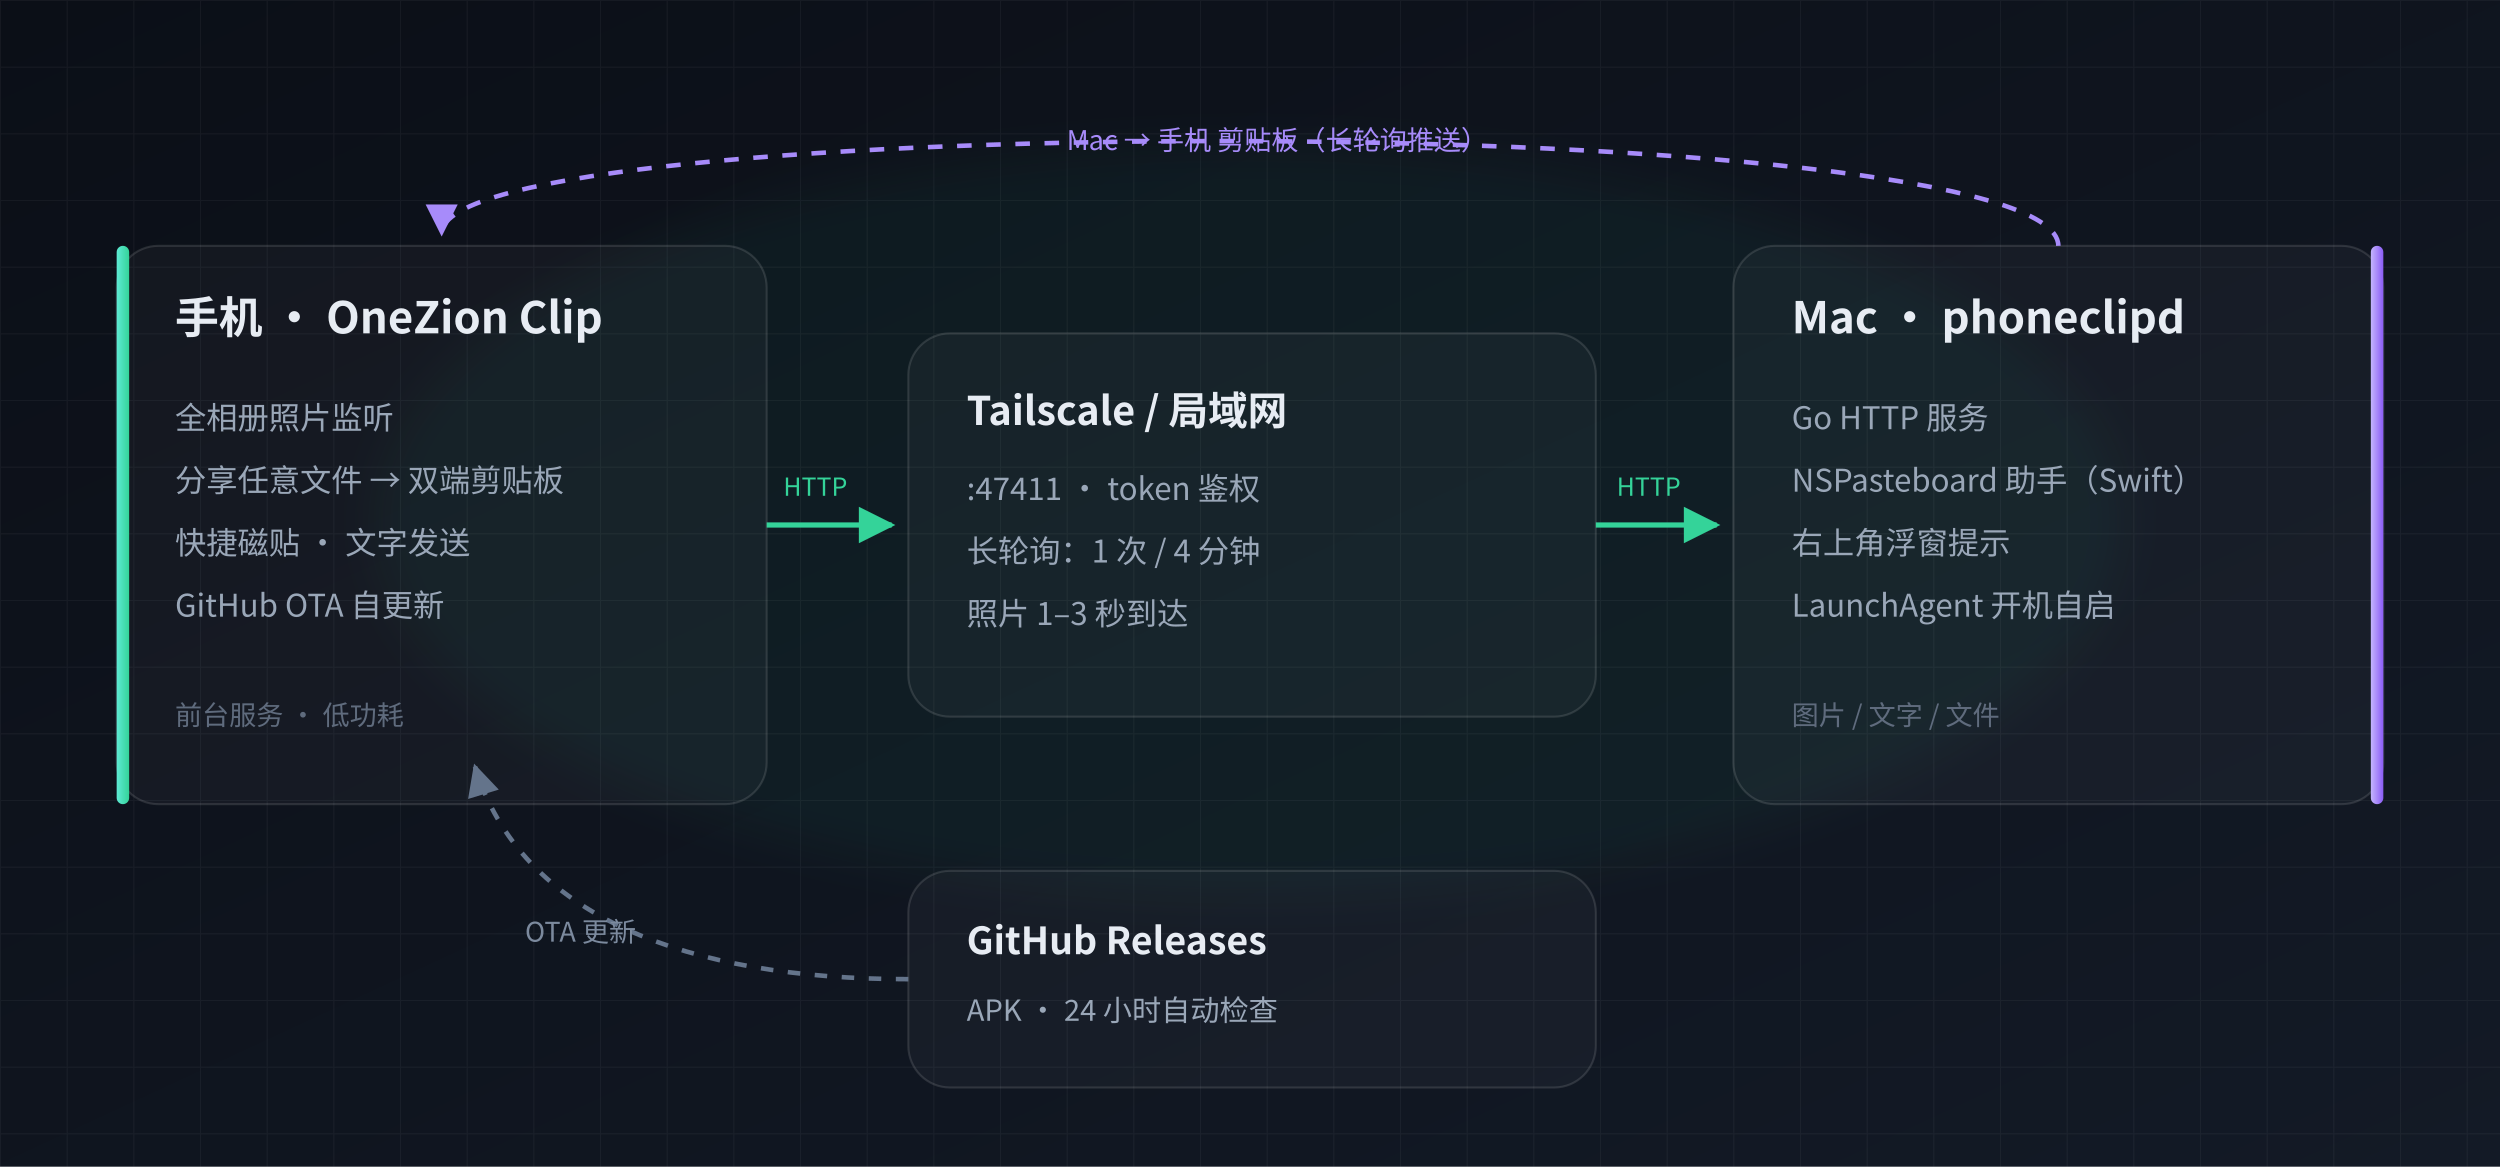
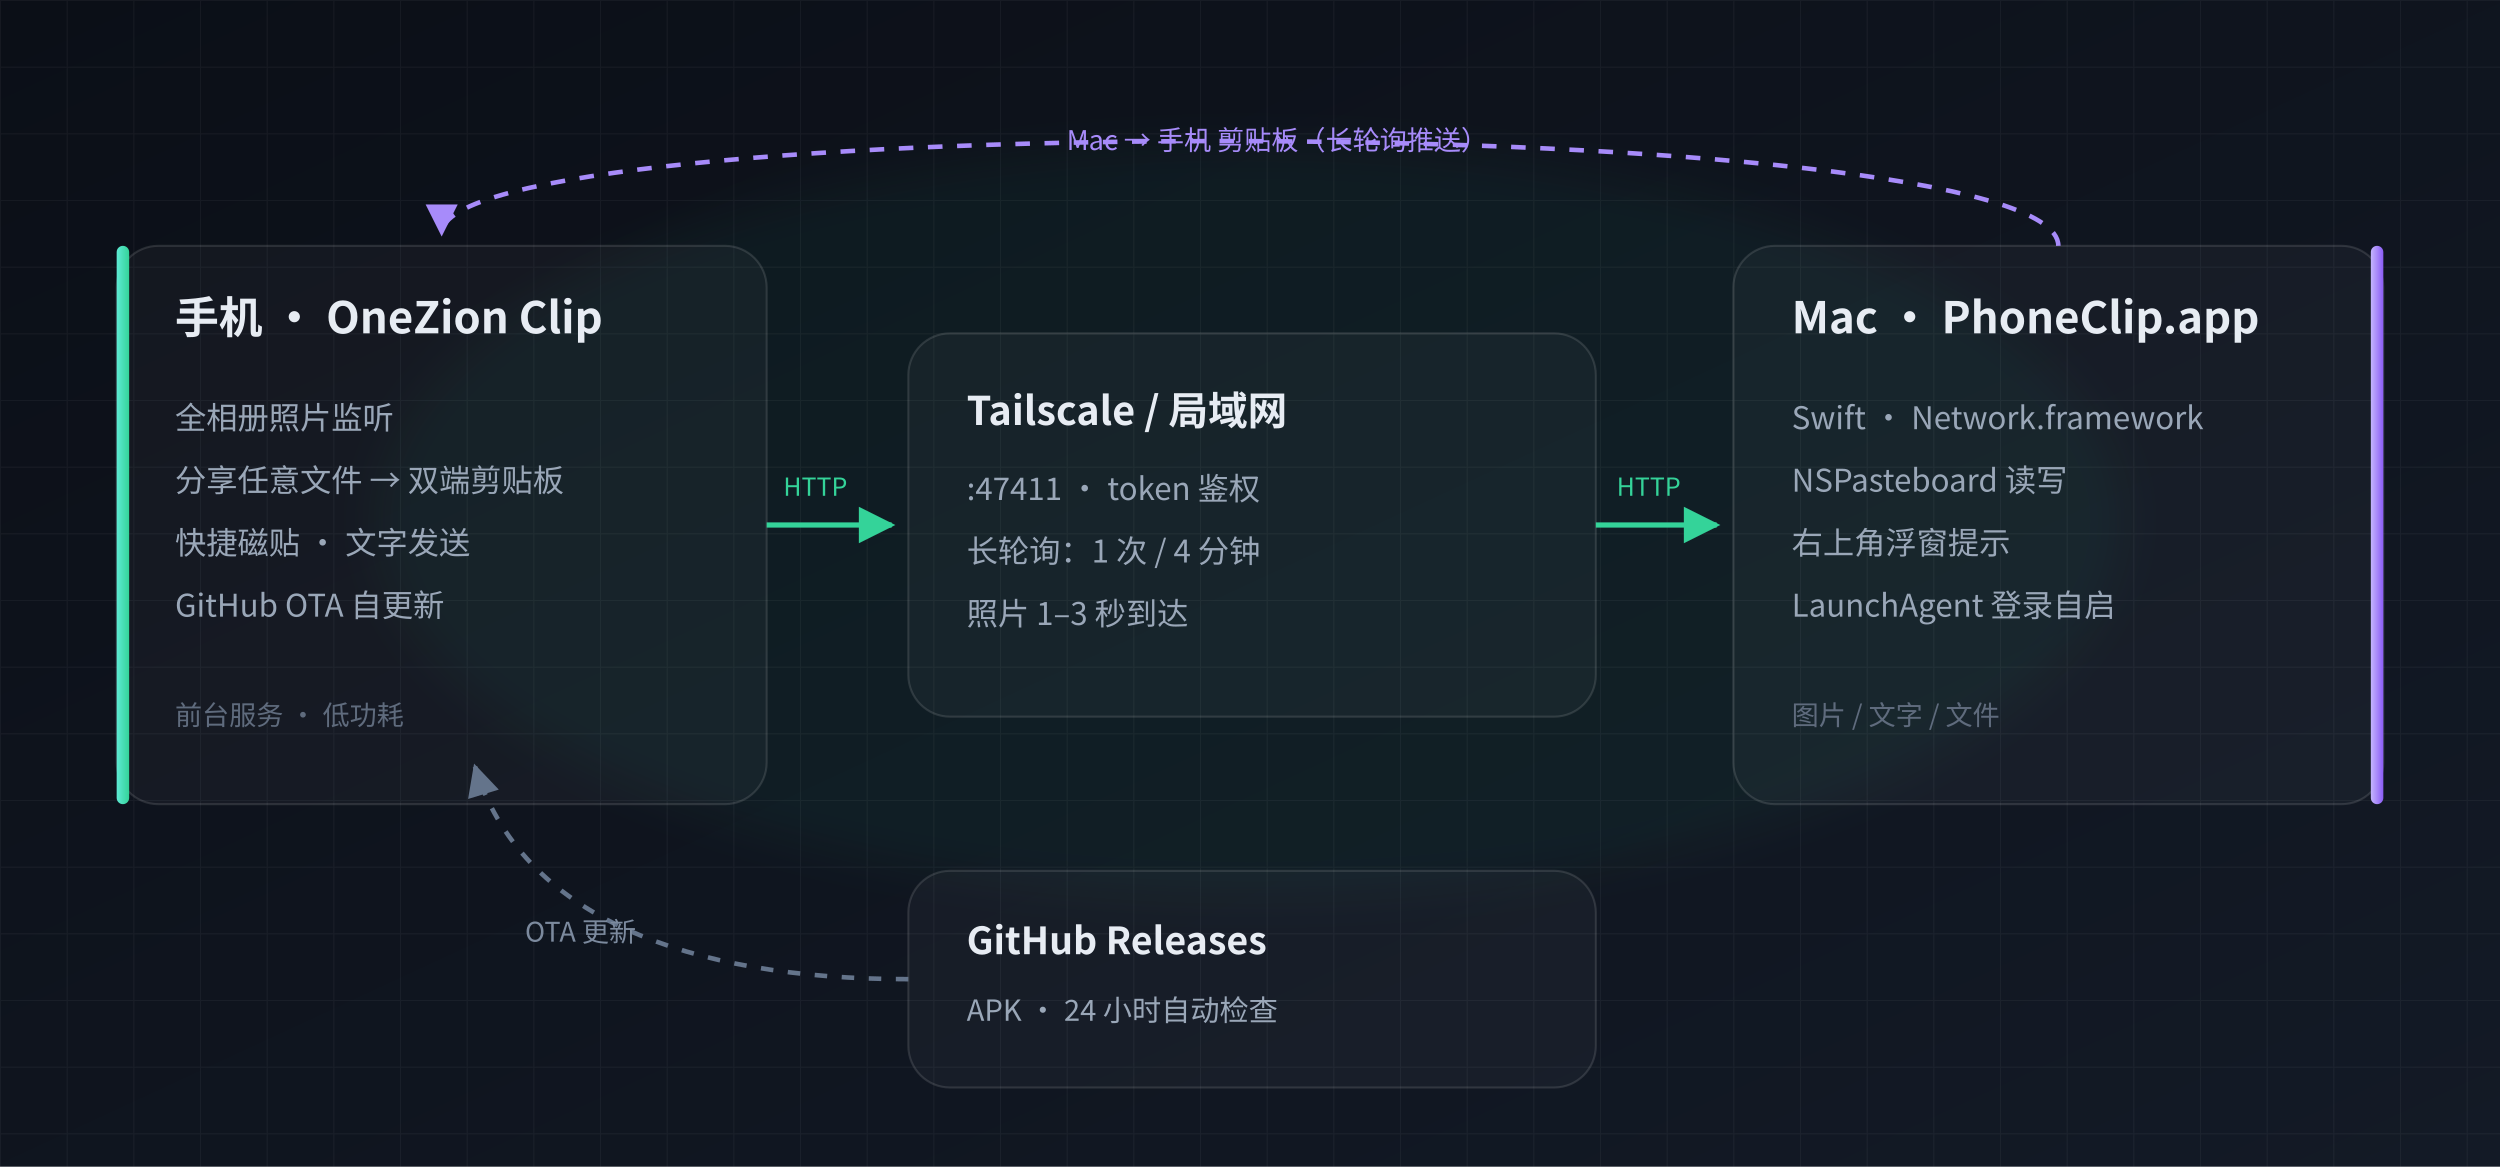
<svg xmlns="http://www.w3.org/2000/svg" viewBox="0 0 1200 560" width="1200" height="560" role="img" aria-label="PhoneClip architecture">
  <defs>
    <linearGradient id="bg" x1="0" y1="0" x2="1" y2="1">
      <stop offset="0" stop-color="#0b0f17" />
      <stop offset="1" stop-color="#131a26" />
    </linearGradient>
    <linearGradient id="mint" x1="0" y1="0" x2="1" y2="0">
      <stop offset="0" stop-color="#5eead4" />
      <stop offset="1" stop-color="#34d399" />
    </linearGradient>
    <linearGradient id="violet" x1="0" y1="0" x2="1" y2="0">
      <stop offset="0" stop-color="#c4b5fd" />
      <stop offset="1" stop-color="#8b5cf6" />
    </linearGradient>
    <pattern id="grid" width="32" height="32" patternUnits="userSpaceOnUse">
      <path d="M32 0H0V32" fill="none" stroke="#ffffff" stroke-opacity="0.045" />
    </pattern>
    <marker id="am" viewBox="0 0 10 10" refX="9" refY="5" markerWidth="7" markerHeight="7" orient="auto-start-reverse">
      <path d="M0 0L10 5L0 10z" fill="#34d399" />
    </marker>
    <marker id="av" viewBox="0 0 10 10" refX="9" refY="5" markerWidth="7" markerHeight="7" orient="auto-start-reverse">
      <path d="M0 0L10 5L0 10z" fill="#a78bfa" />
    </marker>
    <marker id="ag" viewBox="0 0 10 10" refX="9" refY="5" markerWidth="7" markerHeight="7" orient="auto-start-reverse">
      <path d="M0 0L10 5L0 10z" fill="#64748b" />
    </marker>
    <filter id="soft" x="-20%" y="-20%" width="140%" height="140%">
      <feGaussianBlur stdDeviation="10" />
    </filter>
  </defs>
  <rect width="1200" height="560" fill="url(#bg)" />
  <rect width="1200" height="560" fill="url(#grid)" />
  <ellipse cx="600" cy="250" rx="420" ry="180" fill="#34d399" opacity="0.05" filter="url(#soft)" />
  <rect x="56" y="118" width="312" height="268" rx="20" fill="#ffffff" fill-opacity="0.035" stroke="#ffffff" stroke-opacity="0.12" />
  <rect x="56" y="118" width="6" height="268" rx="3" fill="url(#mint)" />
  <text x="84" y="160" font-family="system-ui,-apple-system,'PingFang SC','Noto Sans CJK SC',sans-serif" font-size="21" font-weight="600" fill="#e7ecf3">手机 · OneZion Clip</text>
  <text x="84" y="206" font-family="system-ui,-apple-system,'PingFang SC','Noto Sans CJK SC',sans-serif" font-size="15" fill="#9aa7b8">全相册照片监听</text>
  <text x="84" y="236" font-family="system-ui,-apple-system,'PingFang SC','Noto Sans CJK SC',sans-serif" font-size="15" fill="#9aa7b8">分享任意文件 → 双端剪贴板</text>
  <text x="84" y="266" font-family="system-ui,-apple-system,'PingFang SC','Noto Sans CJK SC',sans-serif" font-size="15" fill="#9aa7b8">快捷磁贴 · 文字发送</text>
  <text x="84" y="296" font-family="system-ui,-apple-system,'PingFang SC','Noto Sans CJK SC',sans-serif" font-size="15" fill="#9aa7b8">GitHub OTA 自更新</text>
  <text x="84" y="348" font-family="system-ui,-apple-system,'PingFang SC','Noto Sans CJK SC',sans-serif" font-size="13" fill="#5f6b7d">前台服务 · 低功耗</text>
  <rect x="436" y="160" width="330" height="184" rx="20" fill="#ffffff" fill-opacity="0.035" stroke="#ffffff" stroke-opacity="0.12" />
  <text x="464" y="204" font-family="system-ui,-apple-system,'PingFang SC','Noto Sans CJK SC',sans-serif" font-size="19" font-weight="600" fill="#e7ecf3">Tailscale / 局域网</text>
  <text x="464" y="240" font-family="system-ui,-apple-system,'PingFang SC','Noto Sans CJK SC',sans-serif" font-size="15" fill="#9aa7b8">:47411 · token 鉴权</text>
  <text x="464" y="270" font-family="system-ui,-apple-system,'PingFang SC','Noto Sans CJK SC',sans-serif" font-size="15" fill="#9aa7b8">长轮询：1 次 / 4 分钟</text>
  <text x="464" y="300" font-family="system-ui,-apple-system,'PingFang SC','Noto Sans CJK SC',sans-serif" font-size="15" fill="#9aa7b8">照片 1–3 秒到达</text>
  <rect x="832" y="118" width="312" height="268" rx="20" fill="#ffffff" fill-opacity="0.035" stroke="#ffffff" stroke-opacity="0.12" />
  <rect x="1138" y="118" width="6" height="268" rx="3" fill="url(#violet)" />
-   <text x="860" y="160" font-family="system-ui,-apple-system,'PingFang SC','Noto Sans CJK SC',sans-serif" font-size="21" font-weight="600" fill="#e7ecf3">Mac · phoneclipd</text>
-   <text x="860" y="206" font-family="system-ui,-apple-system,'PingFang SC','Noto Sans CJK SC',sans-serif" font-size="15" fill="#9aa7b8">Go HTTP 服务</text>
-   <text x="860" y="236" font-family="system-ui,-apple-system,'PingFang SC','Noto Sans CJK SC',sans-serif" font-size="15" fill="#9aa7b8">NSPasteboard 助手（Swift）</text>
+   <text x="860" y="160" font-family="system-ui,-apple-system,'PingFang SC','Noto Sans CJK SC',sans-serif" font-size="21" font-weight="600" fill="#e7ecf3">Mac · PhoneClip.app</text>
+   <text x="860" y="206" font-family="system-ui,-apple-system,'PingFang SC','Noto Sans CJK SC',sans-serif" font-size="15" fill="#9aa7b8">Swift · Network.framework</text>
+   <text x="860" y="236" font-family="system-ui,-apple-system,'PingFang SC','Noto Sans CJK SC',sans-serif" font-size="15" fill="#9aa7b8">NSPasteboard 读写</text>
  <text x="860" y="266" font-family="system-ui,-apple-system,'PingFang SC','Noto Sans CJK SC',sans-serif" font-size="15" fill="#9aa7b8">右上角浮窗提示</text>
-   <text x="860" y="296" font-family="system-ui,-apple-system,'PingFang SC','Noto Sans CJK SC',sans-serif" font-size="15" fill="#9aa7b8">LaunchAgent 开机自启</text>
+   <text x="860" y="296" font-family="system-ui,-apple-system,'PingFang SC','Noto Sans CJK SC',sans-serif" font-size="15" fill="#9aa7b8">LaunchAgent 登录自启</text>
  <text x="860" y="348" font-family="system-ui,-apple-system,'PingFang SC','Noto Sans CJK SC',sans-serif" font-size="13" fill="#5f6b7d">图片 / 文字 / 文件</text>
  <rect x="436" y="418" width="330" height="104" rx="20" fill="#ffffff" fill-opacity="0.035" stroke="#ffffff" stroke-opacity="0.12" />
  <text x="464" y="458" font-family="system-ui,-apple-system,'PingFang SC','Noto Sans CJK SC',sans-serif" font-size="18" font-weight="600" fill="#e7ecf3">GitHub Releases</text>
  <text x="464" y="490" font-family="system-ui,-apple-system,'PingFang SC','Noto Sans CJK SC',sans-serif" font-size="14" fill="#9aa7b8">APK · 24 小时自动检查</text>
  <line x1="368" y1="252" x2="428" y2="252" stroke="#34d399" stroke-width="2.5" marker-end="url(#am)" />
  <line x1="766" y1="252" x2="824" y2="252" stroke="#34d399" stroke-width="2.5" marker-end="url(#am)" />
  <text x="376" y="238" font-family="system-ui,-apple-system,'PingFang SC','Noto Sans CJK SC',sans-serif" font-size="12" fill="#34d399">HTTP</text>
  <text x="776" y="238" font-family="system-ui,-apple-system,'PingFang SC','Noto Sans CJK SC',sans-serif" font-size="12" fill="#34d399">HTTP</text>
  <path d="M988 118 C988 52 212 52 212 112" fill="none" stroke="#a78bfa" stroke-width="2.2" stroke-dasharray="7 7" marker-end="url(#av)" />
  <text x="512" y="72" font-family="system-ui,-apple-system,'PingFang SC','Noto Sans CJK SC',sans-serif" font-size="13" fill="#a78bfa">Mac → 手机 剪贴板（长轮询推送）</text>
  <path d="M436 470 C330 470 250 440 228 368" fill="none" stroke="#64748b" stroke-width="2.2" stroke-dasharray="6 7" marker-end="url(#ag)" />
  <text x="252" y="452" font-family="system-ui,-apple-system,'PingFang SC','Noto Sans CJK SC',sans-serif" font-size="13" fill="#7c8a9e">OTA 更新</text>
</svg>
